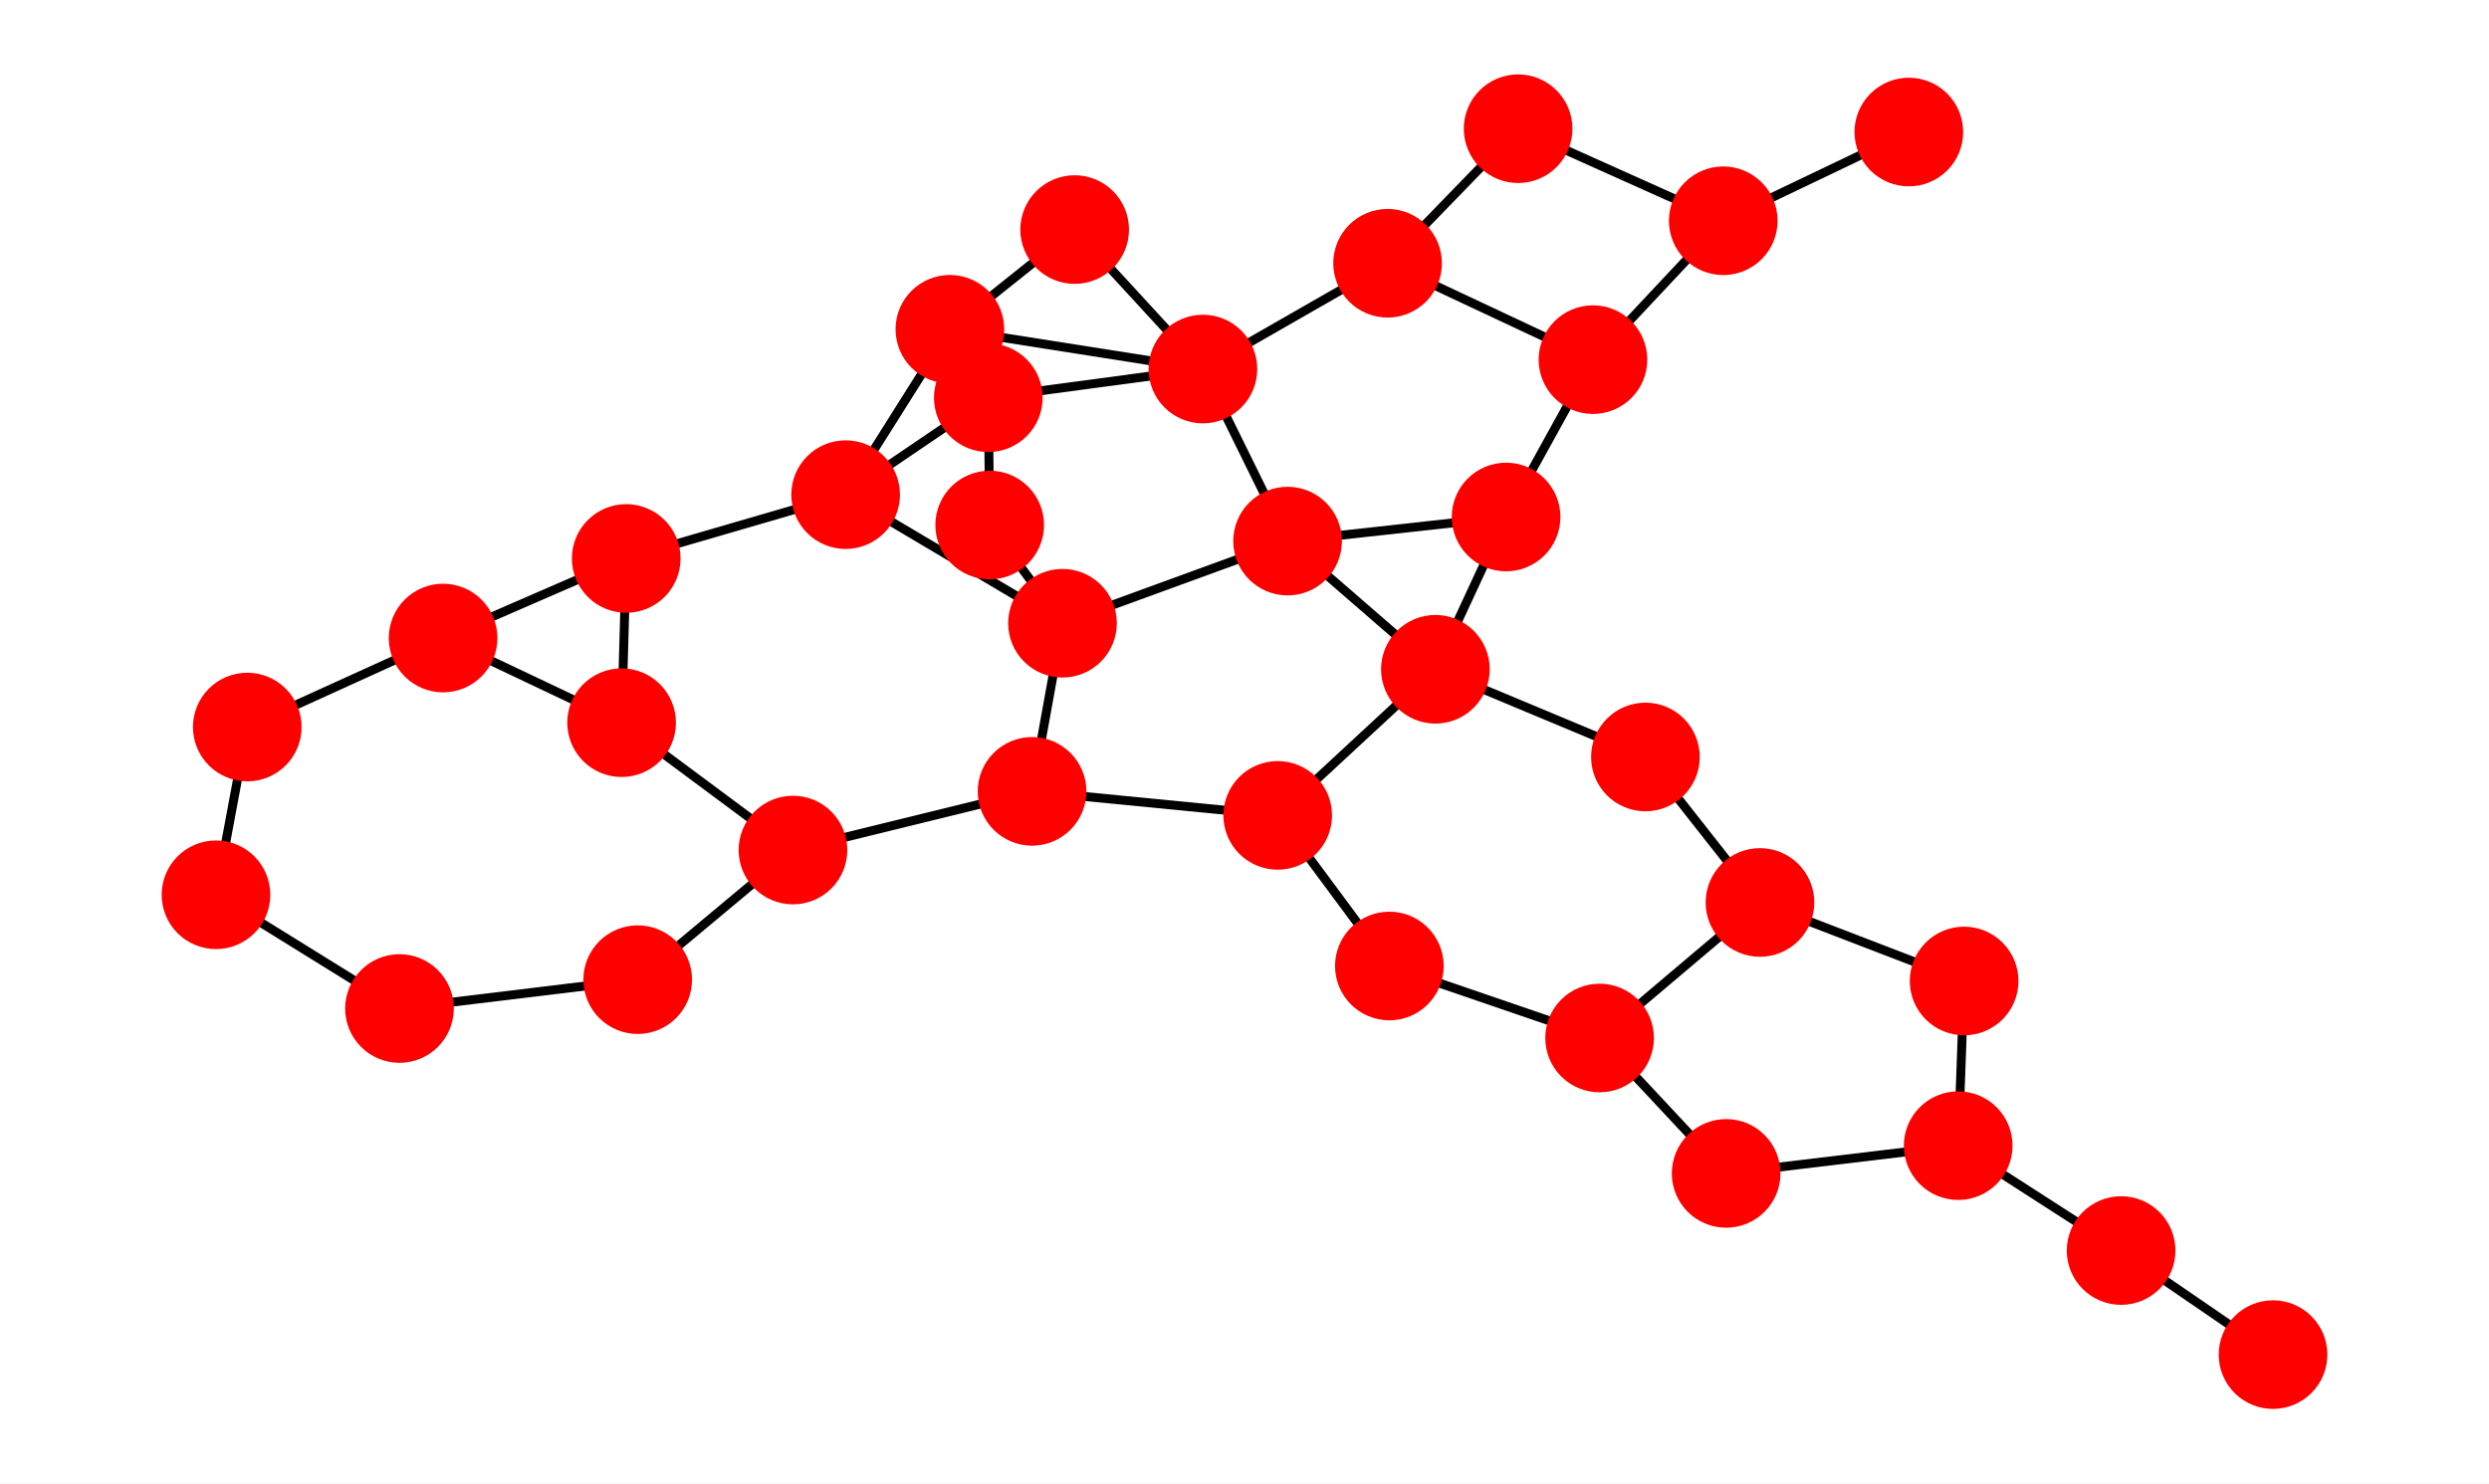
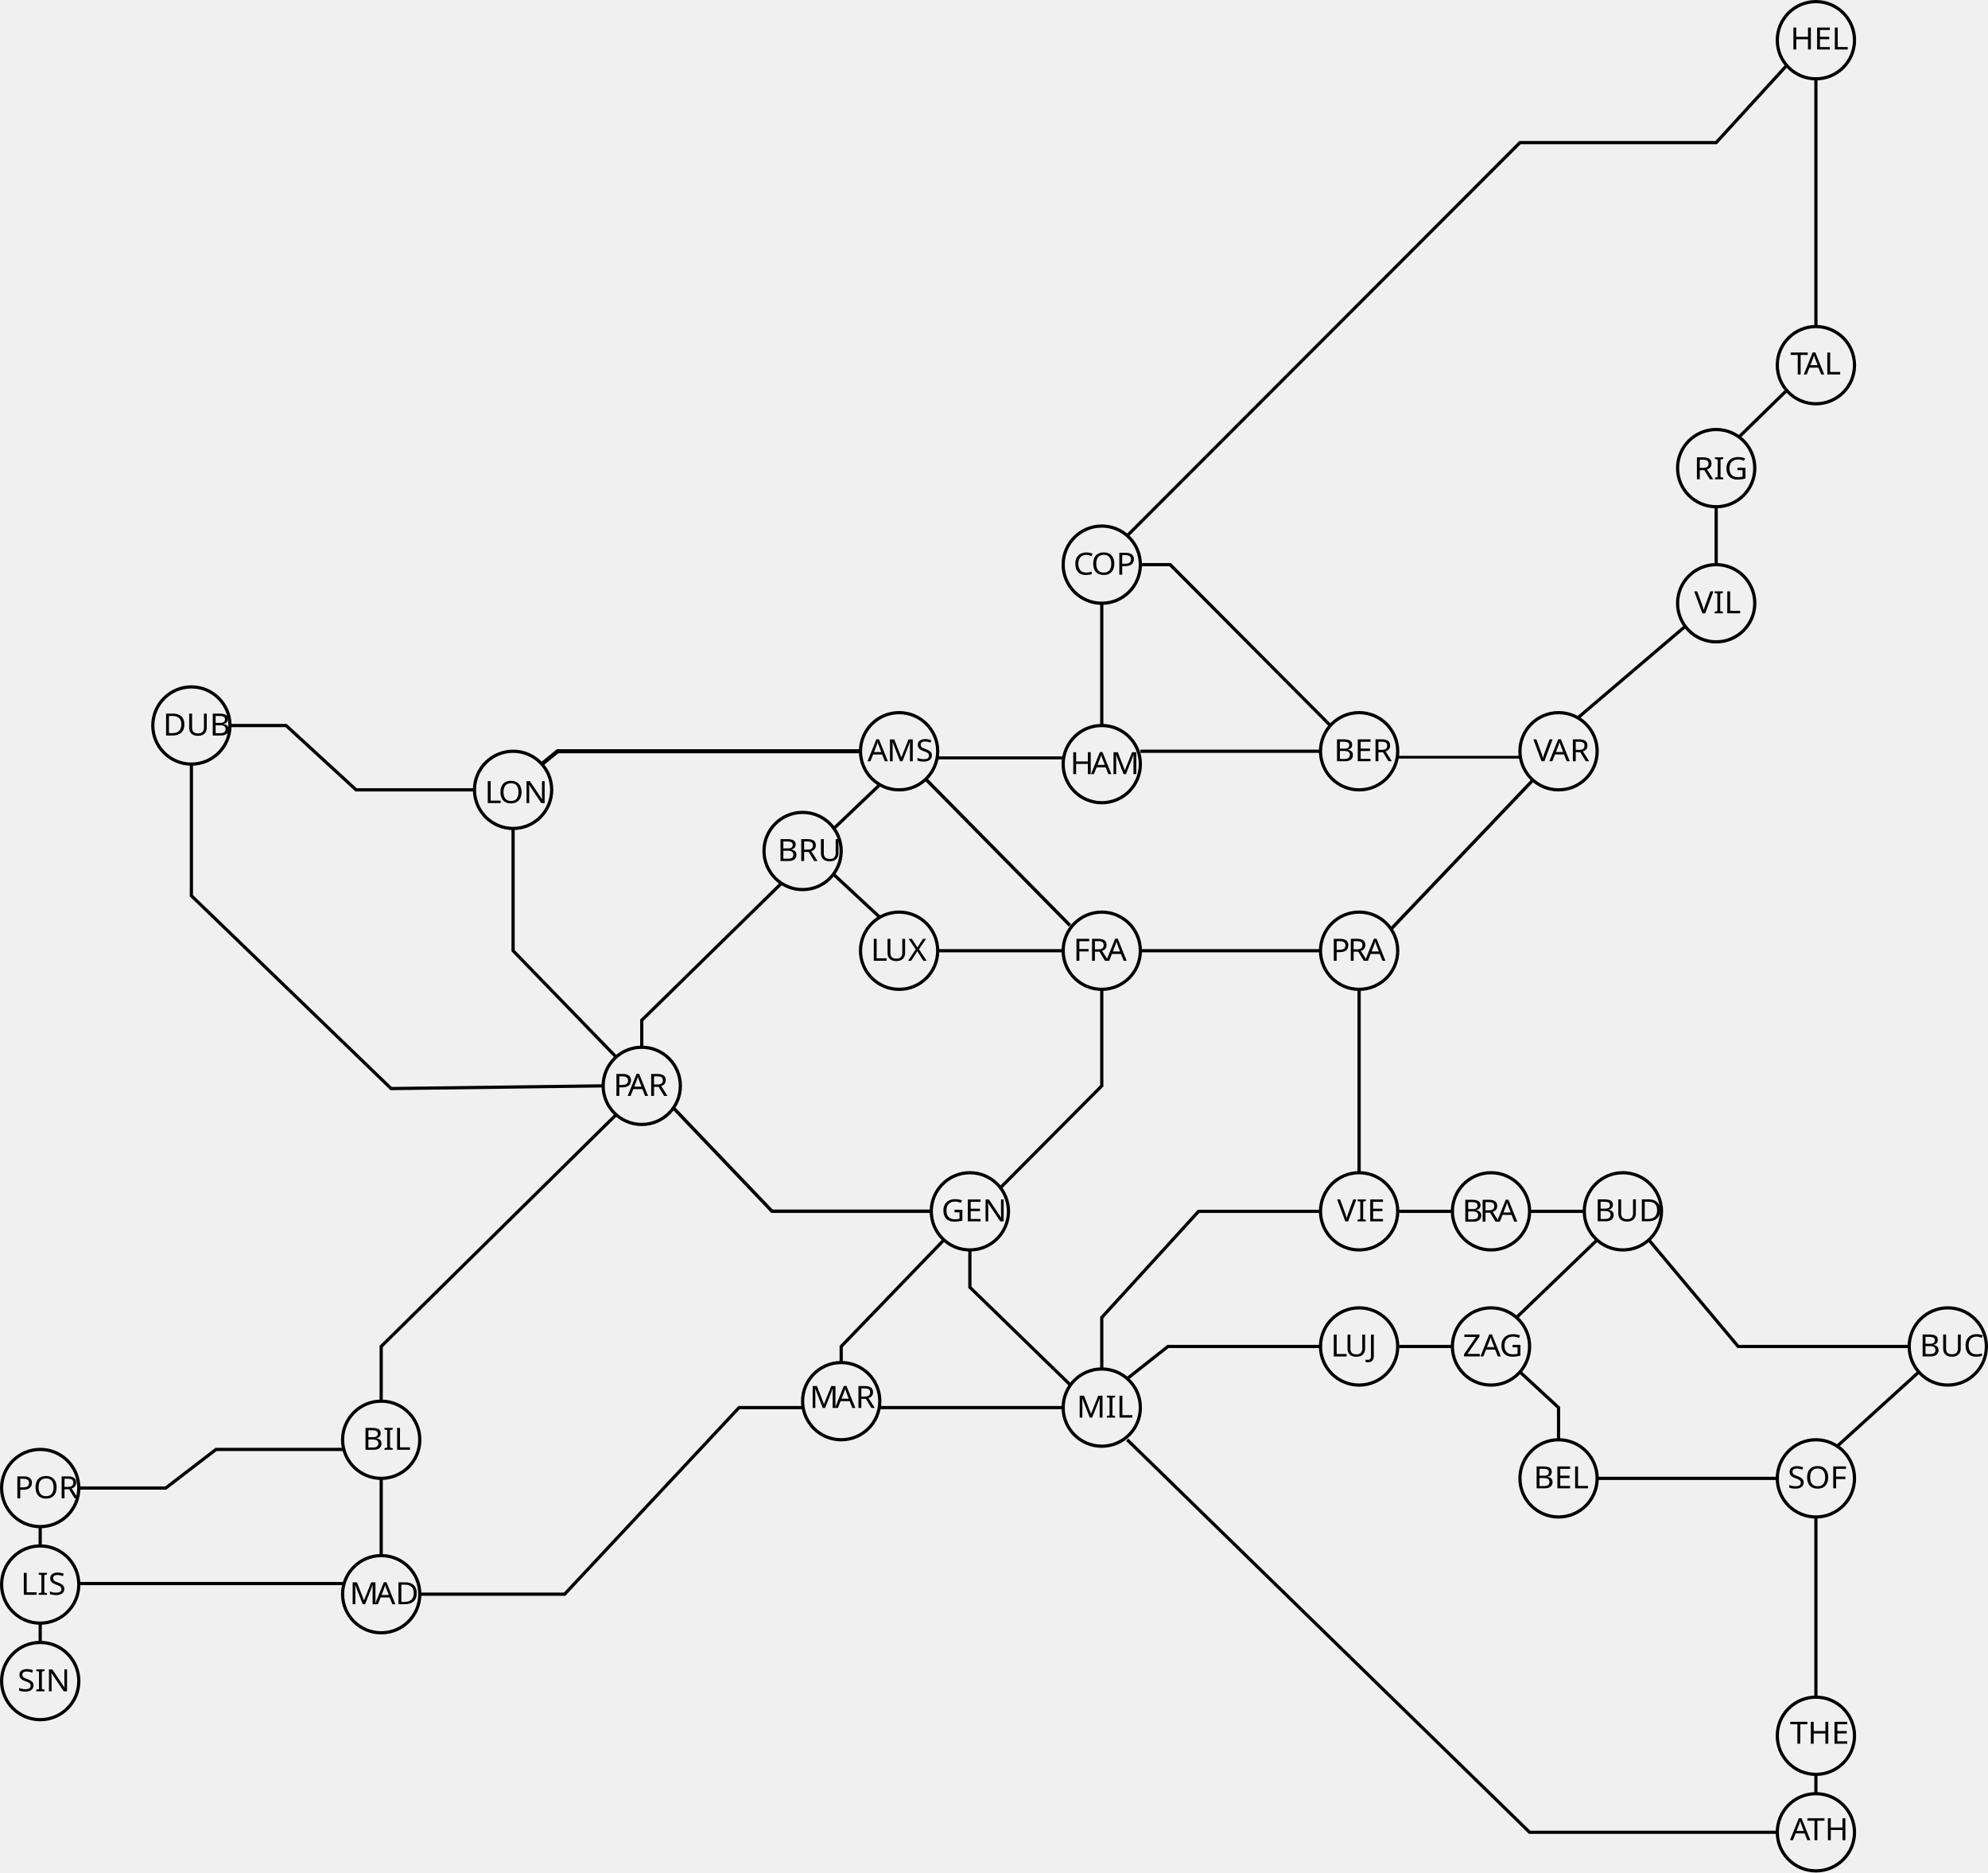
- <svg xmlns="http://www.w3.org/2000/svg" xmlns:xlink="http://www.w3.org/1999/xlink" width="558pt" height="332.64pt" viewBox="0 0 558 332.64" version="1.1">
+ <svg xmlns="http://www.w3.org/2000/svg" id="Layer_1" data-name="Layer 1" version="1.1" viewBox="0 0 618 582">
  <defs>
-     <style type="text/css">*{stroke-linejoin: round; stroke-linecap: butt}</style>
-   </defs>
-   <g id="figure_1">
-     <g id="patch_1">
-       <path d="M 0 332.64  L 558 332.64  L 558 0  L 0 0  z " style="fill: #ffffff" />
-     </g>
-     <g id="axes_1">
-       <g id="LineCollection_1">
-         <path d="M 240.923 51.48  L 212.953 73.841  " clip-path="url(#pe54afc7c13)" style="fill: none; stroke: #000000; stroke-width: 2" />
-         <path d="M 240.923 51.48  L 269.676 82.759  " clip-path="url(#pe54afc7c13)" style="fill: none; stroke: #000000; stroke-width: 2" />
-         <path d="M 212.953 73.841  L 269.676 82.759  " clip-path="url(#pe54afc7c13)" style="fill: none; stroke: #000000; stroke-width: 2" />
-         <path d="M 212.953 73.841  L 189.578 110.926  " clip-path="url(#pe54afc7c13)" style="fill: none; stroke: #000000; stroke-width: 2" />
-         <path d="M 269.676 82.759  L 311.078 59.037  " clip-path="url(#pe54afc7c13)" style="fill: none; stroke: #000000; stroke-width: 2" />
-         <path d="M 269.676 82.759  L 221.564 89.199  " clip-path="url(#pe54afc7c13)" style="fill: none; stroke: #000000; stroke-width: 2" />
-         <path d="M 269.676 82.759  L 288.657 121.341  " clip-path="url(#pe54afc7c13)" style="fill: none; stroke: #000000; stroke-width: 2" />
-         <path d="M 311.078 59.037  L 357.121 80.649  " clip-path="url(#pe54afc7c13)" style="fill: none; stroke: #000000; stroke-width: 2" />
-         <path d="M 311.078 59.037  L 340.34 28.865  " clip-path="url(#pe54afc7c13)" style="fill: none; stroke: #000000; stroke-width: 2" />
-         <path d="M 357.121 80.649  L 386.33 49.506  " clip-path="url(#pe54afc7c13)" style="fill: none; stroke: #000000; stroke-width: 2" />
-         <path d="M 357.121 80.649  L 337.64 115.941  " clip-path="url(#pe54afc7c13)" style="fill: none; stroke: #000000; stroke-width: 2" />
-         <path d="M 340.34 28.865  L 386.33 49.506  " clip-path="url(#pe54afc7c13)" style="fill: none; stroke: #000000; stroke-width: 2" />
-         <path d="M 386.33 49.506  L 427.934 29.61  " clip-path="url(#pe54afc7c13)" style="fill: none; stroke: #000000; stroke-width: 2" />
-         <path d="M 221.564 89.199  L 189.578 110.926  " clip-path="url(#pe54afc7c13)" style="fill: none; stroke: #000000; stroke-width: 2" />
-         <path d="M 221.564 89.199  L 221.876 117.739  " clip-path="url(#pe54afc7c13)" style="fill: none; stroke: #000000; stroke-width: 2" />
-         <path d="M 189.578 110.926  L 238.194 139.761  " clip-path="url(#pe54afc7c13)" style="fill: none; stroke: #000000; stroke-width: 2" />
-         <path d="M 189.578 110.926  L 140.387 125.237  " clip-path="url(#pe54afc7c13)" style="fill: none; stroke: #000000; stroke-width: 2" />
-         <path d="M 221.876 117.739  L 238.194 139.761  " clip-path="url(#pe54afc7c13)" style="fill: none; stroke: #000000; stroke-width: 2" />
-         <path d="M 238.194 139.761  L 288.657 121.341  " clip-path="url(#pe54afc7c13)" style="fill: none; stroke: #000000; stroke-width: 2" />
-         <path d="M 238.194 139.761  L 231.372 177.466  " clip-path="url(#pe54afc7c13)" style="fill: none; stroke: #000000; stroke-width: 2" />
-         <path d="M 288.657 121.341  L 337.64 115.941  " clip-path="url(#pe54afc7c13)" style="fill: none; stroke: #000000; stroke-width: 2" />
-         <path d="M 288.657 121.341  L 321.798 150.086  " clip-path="url(#pe54afc7c13)" style="fill: none; stroke: #000000; stroke-width: 2" />
-         <path d="M 337.64 115.941  L 321.798 150.086  " clip-path="url(#pe54afc7c13)" style="fill: none; stroke: #000000; stroke-width: 2" />
-         <path d="M 321.798 150.086  L 286.441 182.854  " clip-path="url(#pe54afc7c13)" style="fill: none; stroke: #000000; stroke-width: 2" />
-         <path d="M 321.798 150.086  L 368.883 169.754  " clip-path="url(#pe54afc7c13)" style="fill: none; stroke: #000000; stroke-width: 2" />
-         <path d="M 140.387 125.237  L 99.336 143.082  " clip-path="url(#pe54afc7c13)" style="fill: none; stroke: #000000; stroke-width: 2" />
-         <path d="M 140.387 125.237  L 139.353 162.063  " clip-path="url(#pe54afc7c13)" style="fill: none; stroke: #000000; stroke-width: 2" />
-         <path d="M 99.336 143.082  L 55.435 163.041  " clip-path="url(#pe54afc7c13)" style="fill: none; stroke: #000000; stroke-width: 2" />
-         <path d="M 99.336 143.082  L 139.353 162.063  " clip-path="url(#pe54afc7c13)" style="fill: none; stroke: #000000; stroke-width: 2" />
-         <path d="M 55.435 163.041  L 48.421 200.656  " clip-path="url(#pe54afc7c13)" style="fill: none; stroke: #000000; stroke-width: 2" />
-         <path d="M 48.421 200.656  L 89.557 226.16  " clip-path="url(#pe54afc7c13)" style="fill: none; stroke: #000000; stroke-width: 2" />
-         <path d="M 89.557 226.16  L 142.963 219.69  " clip-path="url(#pe54afc7c13)" style="fill: none; stroke: #000000; stroke-width: 2" />
-         <path d="M 142.963 219.69  L 177.77 190.627  " clip-path="url(#pe54afc7c13)" style="fill: none; stroke: #000000; stroke-width: 2" />
-         <path d="M 177.77 190.627  L 139.353 162.063  " clip-path="url(#pe54afc7c13)" style="fill: none; stroke: #000000; stroke-width: 2" />
-         <path d="M 177.77 190.627  L 231.372 177.466  " clip-path="url(#pe54afc7c13)" style="fill: none; stroke: #000000; stroke-width: 2" />
-         <path d="M 231.372 177.466  L 286.441 182.854  " clip-path="url(#pe54afc7c13)" style="fill: none; stroke: #000000; stroke-width: 2" />
-         <path d="M 286.441 182.854  L 311.476 216.627  " clip-path="url(#pe54afc7c13)" style="fill: none; stroke: #000000; stroke-width: 2" />
-         <path d="M 368.883 169.754  L 394.56 202.381  " clip-path="url(#pe54afc7c13)" style="fill: none; stroke: #000000; stroke-width: 2" />
-         <path d="M 311.476 216.627  L 358.608 232.777  " clip-path="url(#pe54afc7c13)" style="fill: none; stroke: #000000; stroke-width: 2" />
-         <path d="M 358.608 232.777  L 394.56 202.381  " clip-path="url(#pe54afc7c13)" style="fill: none; stroke: #000000; stroke-width: 2" />
-         <path d="M 358.608 232.777  L 386.978 263.137  " clip-path="url(#pe54afc7c13)" style="fill: none; stroke: #000000; stroke-width: 2" />
-         <path d="M 394.56 202.381  L 440.329 219.988  " clip-path="url(#pe54afc7c13)" style="fill: none; stroke: #000000; stroke-width: 2" />
-         <path d="M 386.978 263.137  L 439 256.915  " clip-path="url(#pe54afc7c13)" style="fill: none; stroke: #000000; stroke-width: 2" />
-         <path d="M 439 256.915  L 475.522 280.437  " clip-path="url(#pe54afc7c13)" style="fill: none; stroke: #000000; stroke-width: 2" />
-         <path d="M 439 256.915  L 440.329 219.988  " clip-path="url(#pe54afc7c13)" style="fill: none; stroke: #000000; stroke-width: 2" />
-         <path d="M 475.522 280.437  L 509.579 303.775  " clip-path="url(#pe54afc7c13)" style="fill: none; stroke: #000000; stroke-width: 2" />
-       </g>
-       <g id="PathCollection_1">
-         <defs>
-           <path id="mb9e17885f2" d="M 0 11.18  C 2.965 11.18 5.809 10.002 7.906 7.906  C 10.002 5.809 11.18 2.965 11.18 0  C 11.18 -2.965 10.002 -5.809 7.906 -7.906  C 5.809 -10.002 2.965 -11.18 0 -11.18  C -2.965 -11.18 -5.809 -10.002 -7.906 -7.906  C -10.002 -5.809 -11.18 -2.965 -11.18 0  C -11.18 2.965 -10.002 5.809 -7.906 7.906  C -5.809 10.002 -2.965 11.18 0 11.18  z " style="stroke: #ff0000; stroke-width: 2" />
-         </defs>
-         <g clip-path="url(#pe54afc7c13)">
-           <use xlink:href="#mb9e17885f2" x="240.923" y="51.48" style="fill: #ff0000; stroke: #ff0000; stroke-width: 2" />
-           <use xlink:href="#mb9e17885f2" x="212.953" y="73.841" style="fill: #ff0000; stroke: #ff0000; stroke-width: 2" />
-           <use xlink:href="#mb9e17885f2" x="269.676" y="82.759" style="fill: #ff0000; stroke: #ff0000; stroke-width: 2" />
-           <use xlink:href="#mb9e17885f2" x="311.078" y="59.037" style="fill: #ff0000; stroke: #ff0000; stroke-width: 2" />
-           <use xlink:href="#mb9e17885f2" x="357.121" y="80.649" style="fill: #ff0000; stroke: #ff0000; stroke-width: 2" />
-           <use xlink:href="#mb9e17885f2" x="340.34" y="28.865" style="fill: #ff0000; stroke: #ff0000; stroke-width: 2" />
-           <use xlink:href="#mb9e17885f2" x="386.33" y="49.506" style="fill: #ff0000; stroke: #ff0000; stroke-width: 2" />
-           <use xlink:href="#mb9e17885f2" x="427.934" y="29.61" style="fill: #ff0000; stroke: #ff0000; stroke-width: 2" />
-           <use xlink:href="#mb9e17885f2" x="221.564" y="89.199" style="fill: #ff0000; stroke: #ff0000; stroke-width: 2" />
-           <use xlink:href="#mb9e17885f2" x="189.578" y="110.926" style="fill: #ff0000; stroke: #ff0000; stroke-width: 2" />
-           <use xlink:href="#mb9e17885f2" x="221.876" y="117.739" style="fill: #ff0000; stroke: #ff0000; stroke-width: 2" />
-           <use xlink:href="#mb9e17885f2" x="238.194" y="139.761" style="fill: #ff0000; stroke: #ff0000; stroke-width: 2" />
-           <use xlink:href="#mb9e17885f2" x="288.657" y="121.341" style="fill: #ff0000; stroke: #ff0000; stroke-width: 2" />
-           <use xlink:href="#mb9e17885f2" x="337.64" y="115.941" style="fill: #ff0000; stroke: #ff0000; stroke-width: 2" />
-           <use xlink:href="#mb9e17885f2" x="321.798" y="150.086" style="fill: #ff0000; stroke: #ff0000; stroke-width: 2" />
-           <use xlink:href="#mb9e17885f2" x="140.387" y="125.237" style="fill: #ff0000; stroke: #ff0000; stroke-width: 2" />
-           <use xlink:href="#mb9e17885f2" x="99.336" y="143.082" style="fill: #ff0000; stroke: #ff0000; stroke-width: 2" />
-           <use xlink:href="#mb9e17885f2" x="55.435" y="163.041" style="fill: #ff0000; stroke: #ff0000; stroke-width: 2" />
-           <use xlink:href="#mb9e17885f2" x="48.421" y="200.656" style="fill: #ff0000; stroke: #ff0000; stroke-width: 2" />
-           <use xlink:href="#mb9e17885f2" x="89.557" y="226.16" style="fill: #ff0000; stroke: #ff0000; stroke-width: 2" />
-           <use xlink:href="#mb9e17885f2" x="142.963" y="219.69" style="fill: #ff0000; stroke: #ff0000; stroke-width: 2" />
-           <use xlink:href="#mb9e17885f2" x="177.77" y="190.627" style="fill: #ff0000; stroke: #ff0000; stroke-width: 2" />
-           <use xlink:href="#mb9e17885f2" x="139.353" y="162.063" style="fill: #ff0000; stroke: #ff0000; stroke-width: 2" />
-           <use xlink:href="#mb9e17885f2" x="231.372" y="177.466" style="fill: #ff0000; stroke: #ff0000; stroke-width: 2" />
-           <use xlink:href="#mb9e17885f2" x="286.441" y="182.854" style="fill: #ff0000; stroke: #ff0000; stroke-width: 2" />
-           <use xlink:href="#mb9e17885f2" x="368.883" y="169.754" style="fill: #ff0000; stroke: #ff0000; stroke-width: 2" />
-           <use xlink:href="#mb9e17885f2" x="311.476" y="216.627" style="fill: #ff0000; stroke: #ff0000; stroke-width: 2" />
-           <use xlink:href="#mb9e17885f2" x="358.608" y="232.777" style="fill: #ff0000; stroke: #ff0000; stroke-width: 2" />
-           <use xlink:href="#mb9e17885f2" x="394.56" y="202.381" style="fill: #ff0000; stroke: #ff0000; stroke-width: 2" />
-           <use xlink:href="#mb9e17885f2" x="386.978" y="263.137" style="fill: #ff0000; stroke: #ff0000; stroke-width: 2" />
-           <use xlink:href="#mb9e17885f2" x="439" y="256.915" style="fill: #ff0000; stroke: #ff0000; stroke-width: 2" />
-           <use xlink:href="#mb9e17885f2" x="475.522" y="280.437" style="fill: #ff0000; stroke: #ff0000; stroke-width: 2" />
-           <use xlink:href="#mb9e17885f2" x="509.579" y="303.775" style="fill: #ff0000; stroke: #ff0000; stroke-width: 2" />
-           <use xlink:href="#mb9e17885f2" x="440.329" y="219.988" style="fill: #ff0000; stroke: #ff0000; stroke-width: 2" />
-         </g>
-       </g>
-     </g>
-   </g>
-   <defs>
-     <clipPath id="pe54afc7c13">
-       <rect x="0" y="-0" width="558" height="332.64" />
+     <style>
+       .cls-1 {
+         letter-spacing: 0em;
+       }
+ 
+       .cls-2 {
+         stroke-width: 1.03px;
+       }
+ 
+       .cls-2, .cls-3, .cls-4, .cls-5, .cls-6, .cls-7, .cls-8, .cls-9 {
+         fill: none;
+       }
+ 
+       .cls-2, .cls-3, .cls-4, .cls-6, .cls-7, .cls-8, .cls-9 {
+         stroke: #000;
+         stroke-miterlimit: 10;
+       }
+ 
+       .cls-10 {
+         letter-spacing: 0em;
+       }
+ 
+       .cls-11 {
+         letter-spacing: -.08em;
+       }
+ 
+       .cls-12 {
+         letter-spacing: 0em;
+       }
+ 
+       .cls-13 {
+         letter-spacing: -.08em;
+       }
+ 
+       .cls-14 {
+         clip-path: url(#clippath-2);
+       }
+ 
+       .cls-15 {
+         letter-spacing: 0em;
+       }
+ 
+       .cls-16 {
+         letter-spacing: 0em;
+       }
+ 
+       .cls-3 {
+         stroke-width: 1.04px;
+       }
+ 
+       .cls-17 {
+         letter-spacing: 0em;
+       }
+ 
+       .cls-18 {
+         letter-spacing: -.01em;
+       }
+ 
+       .cls-19 {
+         letter-spacing: -.04em;
+       }
+ 
+       .cls-5 {
+         stroke-width: 0px;
+       }
+ 
+       .cls-6 {
+         stroke-width: 1.27px;
+       }
+ 
+       .cls-7 {
+         stroke-width: .93px;
+       }
+ 
+       .cls-20 {
+         clip-path: url(#clippath-1);
+       }
+ 
+       .cls-8 {
+         stroke-width: 1.05px;
+       }
+ 
+       .cls-21 {
+         letter-spacing: -.07em;
+       }
+ 
+       .cls-22 {
+         clip-path: url(#clippath);
+       }
+ 
+       .cls-23 {
+         letter-spacing: 0em;
+       }
+ 
+       .cls-24 {
+         letter-spacing: -.06em;
+       }
+ 
+       .cls-25 {
+         letter-spacing: -.04em;
+       }
+ 
+       .cls-9 {
+         stroke-width: .86px;
+       }
+ 
+       .cls-26 {
+         fill: #000;
+         font-family: MyriadPro-Regular, 'Myriad Pro';
+         font-size: 9.55px;
+       }
+ 
+       .cls-27 {
+         letter-spacing: -.03em;
+       }
+ 
+       .cls-28 {
+         letter-spacing: -.02em;
+       }
+     </style>
+     <clipPath id="clippath">
+       <rect class="cls-5" width="618" height="582" />
+     </clipPath>
+     <clipPath id="clippath-1">
+       <rect class="cls-5" width="618" height="582" />
+     </clipPath>
+     <clipPath id="clippath-2">
+       <rect class="cls-5" width="618" height="582" />
    </clipPath>
  </defs>
+   <g class="cls-22">
+     <circle class="cls-4" cx="59.5" cy="225.5" r="12" />
+     <circle class="cls-4" cx="159.5" cy="245.5" r="12" />
+     <circle class="cls-4" cx="199.5" cy="337.5" r="12" />
+     <circle class="cls-4" cx="118.5" cy="447.5" r="12" />
+     <circle class="cls-4" cx="118.5" cy="495.5" r="12" />
+     <circle class="cls-4" cx="12.5" cy="462.5" r="12" />
+     <circle class="cls-4" cx="12.5" cy="492.5" r="12" />
+     <circle class="cls-4" cx="12.5" cy="522.5" r="12" />
+     <circle class="cls-4" cx="261.5" cy="435.5" r="12" />
+     <circle class="cls-4" cx="301.5" cy="376.5" r="12" />
+     <circle class="cls-4" cx="249.5" cy="264.5" r="12" />
+     <circle class="cls-4" cx="279.5" cy="233.5" r="12" />
+     <circle class="cls-4" cx="279.5" cy="295.5" r="12" />
+     <circle class="cls-4" cx="342.5" cy="295.5" r="12" />
+     <circle class="cls-4" cx="342.5" cy="237.5" r="12" />
+     <circle class="cls-4" cx="342.5" cy="175.5" r="12" />
+     <circle class="cls-4" cx="564.5" cy="12.5" r="12" />
+     <circle class="cls-4" cx="564.5" cy="113.5" r="12" />
+     <circle class="cls-4" cx="533.5" cy="145.5" r="12" />
+     <circle class="cls-4" cx="533.5" cy="187.5" r="12" />
+     <circle class="cls-4" cx="484.5" cy="233.5" r="12" />
+     <circle class="cls-4" cx="422.5" cy="233.5" r="12" />
+     <circle class="cls-4" cx="422.5" cy="295.5" r="12" />
+     <circle class="cls-4" cx="422.5" cy="376.5" r="12" />
+     <circle class="cls-4" cx="422.5" cy="418.5" r="12" />
+     <circle class="cls-4" cx="342.5" cy="437.5" r="12" />
+     <circle class="cls-4" cx="463.5" cy="376.5" r="12" />
+     <circle class="cls-4" cx="463.5" cy="418.5" r="12" />
+     <circle class="cls-4" cx="504.5" cy="376.5" r="12" />
+     <circle class="cls-4" cx="484.5" cy="459.5" r="12" />
+     <circle class="cls-4" cx="564.5" cy="459.5" r="12" />
+     <circle class="cls-4" cx="605.5" cy="418.5" r="12" />
+     <circle class="cls-4" cx="564.5" cy="569.5" r="12" />
+     <circle class="cls-4" cx="564.5" cy="539.5" r="12" />
+   </g>
+   <text class="cls-26" transform="translate(50.67 228.61) scale(1.04 1)">
+     <tspan x="0" y="0">DUB</tspan>
+   </text>
+   <text class="cls-26" transform="translate(526.67 190.62) scale(1.04 1)">
+     <tspan x="0" y="0">VIL</tspan>
+   </text>
+   <text class="cls-26" transform="translate(476.67 236.61) scale(1.04 1)">
+     <tspan class="cls-24" x="0" y="0">V</tspan>
+     <tspan x="4.78" y="0">AR</tspan>
+   </text>
+   <text class="cls-26" transform="translate(413.67 421.61) scale(1.04 1)">
+     <tspan class="cls-27" x="0" y="0">L</tspan>
+     <tspan class="cls-10" x="4.17" y="0">UJ</tspan>
+   </text>
+   <text class="cls-26" transform="translate(415.67 379.62) scale(1.04 1)">
+     <tspan x="0" y="0">VIE</tspan>
+   </text>
+   <text class="cls-26" transform="translate(414.67 236.61) scale(1.04 1)">
+     <tspan x="0" y="0">BER</tspan>
+   </text>
+   <text class="cls-26" transform="translate(413.67 298.61) scale(1.04 1)">
+     <tspan x="0" y="0">P</tspan>
+     <tspan class="cls-16" x="5.08" y="0">R</tspan>
+     <tspan class="cls-10" x="10.26" y="0">A</tspan>
+   </text>
+   <text class="cls-26" transform="translate(333.68 298.61) scale(1.04 1)">
+     <tspan x="0" y="0">F</tspan>
+     <tspan class="cls-17" x="4.65" y="0">R</tspan>
+     <tspan x="9.83" y="0">A</tspan>
+   </text>
+   <text class="cls-26" transform="translate(332.68 240.61) scale(1.04 1)">
+     <tspan x="0" y="0">H</tspan>
+     <tspan class="cls-23" x="6.22" y="0">A</tspan>
+     <tspan x="12.03" y="0">M</tspan>
+   </text>
+   <text class="cls-26" transform="translate(333.68 178.62) scale(1.04 1)">
+     <tspan class="cls-28" x="0" y="0">C</tspan>
+     <tspan x="5.35" y="0">OP</tspan>
+   </text>
+   <text class="cls-26" transform="translate(334.68 440.61) scale(1.04 1)">
+     <tspan x="0" y="0">MIL</tspan>
+   </text>
+   <text class="cls-26" transform="translate(251.67 437.61) scale(1.04 1)">
+     <tspan class="cls-1" x="0" y="0">M</tspan>
+     <tspan x="7.59" y="0">AR</tspan>
+   </text>
+   <text class="cls-26" transform="translate(292.67 379.62) scale(1.04 1)">
+     <tspan x="0" y="0">GEN</tspan>
+   </text>
+   <text class="cls-26" transform="translate(270.67 298.62) scale(1.04 1)">
+     <tspan class="cls-25" x="0" y="0">L</tspan>
+     <tspan x="4.17" y="0">UX</tspan>
+   </text>
+   <text class="cls-26" transform="translate(269.67 236.62) scale(1.04 1)">
+     <tspan class="cls-15" x="0" y="0">A</tspan>
+     <tspan class="cls-12" x="5.8" y="0">MS</tspan>
+   </text>
+   <text class="cls-26" transform="translate(241.67 267.62) scale(1.04 1)">
+     <tspan x="0" y="0">BRU</tspan>
+   </text>
+   <text class="cls-26" transform="translate(190.67 340.62) scale(1.04 1)">
+     <tspan class="cls-11" x="0" y="0">P</tspan>
+     <tspan x="4.28" y="0">AR</tspan>
+   </text>
+   <text class="cls-26" transform="translate(108.67 498.62) scale(1.04 1)">
+     <tspan class="cls-1" x="0" y="0">M</tspan>
+     <tspan x="7.59" y="0">AD</tspan>
+   </text>
+   <text class="cls-26" transform="translate(112.67 450.62) scale(1.04 1)">
+     <tspan x="0" y="0">BIL</tspan>
+   </text>
+   <g class="cls-20">
+     <polyline class="cls-4" points="71.5 225.5 88.93 225.5 110.7 245.5 147.5 245.5" />
+     <polyline class="cls-4" points="159.5 257.5 159.5 295.5 191.53 328.53" />
+     <polyline class="cls-4" points="118.5 435.5 118.5 418.5 191.53 346.47" />
+     <polyline class="cls-4" points="24.5 462.5 51.52 462.5 67.16 450.5 106.5 450.5" />
+     <line class="cls-4" x1="24.5" y1="492.19" x2="107" y2="492.19" />
+     <line class="cls-4" x1="118.5" y1="459.5" x2="118.5" y2="483.5" />
+     <line class="cls-4" x1="12.5" y1="474.5" x2="12.5" y2="480.5" />
+     <line class="cls-4" x1="12.5" y1="510.5" x2="12.5" y2="504.5" />
+     <polyline class="cls-4" points="130.5 495.5 175.51 495.5 229.75 437.5 249.5 437.5" />
+     <polyline class="cls-4" points="261.5 423.5 261.5 418.5 293.43 385.38" />
+     <polyline class="cls-8" points="289.5 376.47 239.99 376.47 209.36 344.38" />
+     <polyline class="cls-4" points="199.5 325.5 199.5 317.11 242.93 274.54" />
+     <line class="cls-4" x1="259.23" y1="257.5" x2="273.5" y2="243.89" />
+     <line class="cls-4" x1="259.09" y1="271.72" x2="273.5" y2="285.11" />
+     <line class="cls-4" x1="291.5" y1="295.5" x2="330.5" y2="295.5" />
+     <polyline class="cls-4" points="342.5 307.5 342.5 337.5 311 369.17" />
+     <line class="cls-4" x1="354.5" y1="295.5" x2="410.5" y2="295.5" />
+     <line class="cls-2" x1="432.44" y1="288.75" x2="476.63" y2="242.36" />
+     <line class="cls-9" x1="473" y1="235.35" x2="434.5" y2="235.35" />
+     <line class="cls-4" x1="410.5" y1="233.5" x2="354.5" y2="233.5" />
+     <line class="cls-7" x1="330.35" y1="235.56" x2="291" y2="235.56" />
+     <line class="cls-4" x1="342.5" y1="225.5" x2="342.5" y2="187.5" />
+     <polyline class="cls-4" points="354.5 175.5 363.76 175.5 413.56 225.5" />
+     <line class="cls-4" x1="490.5" y1="223.11" x2="523.88" y2="194.67" />
+     <line class="cls-4" x1="533.5" y1="175.5" x2="533.5" y2="157.5" />
+     <line class="cls-4" x1="540.59" y1="135.82" x2="555.42" y2="121.34" />
+     <line class="cls-4" x1="564.5" y1="101.5" x2="564.5" y2="24.5" />
+     <polyline class="cls-4" points="555.42 20.34 533.5 44.32 472.5 44.32 350.42 166.5" />
+     <line class="cls-4" x1="422.5" y1="307.5" x2="422.5" y2="364.5" />
+     <polyline class="cls-4" points="301.5 388.5 301.5 400.1 332.76 430.5" />
+     <line class="cls-4" x1="273.5" y1="437.5" x2="330.5" y2="437.5" />
+     <polyline class="cls-4" points="342.5 425.5 342.5 409.5 372.6 376.5 410.5 376.5" />
+     <line class="cls-4" x1="434.5" y1="376.5" x2="451.5" y2="376.5" />
+     <line class="cls-4" x1="475.5" y1="376.5" x2="492.5" y2="376.5" />
+     <line class="cls-4" x1="496.5" y1="385.38" x2="471.43" y2="409.5" />
+     <line class="cls-4" x1="451.5" y1="418.5" x2="434.5" y2="418.5" />
+     <polyline class="cls-4" points="410.5 418.5 363.08 418.5 350.42 428.49" />
+     <polyline class="cls-4" points="472.5 426.43 484.5 437.5 484.5 447.5" />
+     <line class="cls-4" x1="496.5" y1="459.5" x2="552.5" y2="459.5" />
+     <line class="cls-4" x1="571.13" y1="449.5" x2="596.5" y2="426.43" />
+     <line class="cls-4" x1="564.5" y1="471.5" x2="564.5" y2="527.5" />
+     <line class="cls-4" x1="564.5" y1="557.5" x2="564.5" y2="551.5" />
+     <polyline class="cls-4" points="187.5 337.5 121.58 338.34 59.5 278.41 59.5 237.5" />
+     <line class="cls-3" x1="287.52" y1="241.9" x2="332.63" y2="287.64" />
+     <polyline class="cls-4" points="350.42 447.5 475.5 569.5 552.5 569.5" />
+     <polyline class="cls-6" points="168.43 237.5 173.33 233.5 267.5 233.5" />
+   </g>
+   <text class="cls-26" transform="translate(150.67 249.61) scale(1.04 1)">
+     <tspan class="cls-19" x="0" y="0">L</tspan>
+     <tspan x="4.14" y="0">ON</tspan>
+   </text>
+   <text class="cls-26" transform="translate(4.44 465.69) scale(1.04 1)">
+     <tspan x="0" y="0">POR</tspan>
+   </text>
+   <text class="cls-26" transform="translate(6.44 495.68) scale(1.04 1)">
+     <tspan x="0" y="0">LIS</tspan>
+   </text>
+   <text class="cls-26" transform="translate(5.44 525.68) scale(1.04 1)">
+     <tspan x="0" y="0">SIN</tspan>
+   </text>
+   <text class="cls-26" transform="translate(526.55 148.96) scale(1.04 1)">
+     <tspan x="0" y="0">RIG</tspan>
+   </text>
+   <text class="cls-26" transform="translate(556.55 116.38) scale(1.04 1)">
+     <tspan class="cls-21" x="0" y="0">T</tspan>
+     <tspan x="4.03" y="0">AL</tspan>
+   </text>
+   <text class="cls-26" transform="translate(556.55 15.38) scale(1.04 1)">
+     <tspan x="0" y="0">HEL</tspan>
+   </text>
+   <g class="cls-14">
+     <polyline class="cls-4" points="593.5 418.5 540.33 418.5 512.56 385.38" />
+   </g>
+   <text class="cls-26" transform="translate(454.56 379.72) scale(1.04 1)">
+     <tspan x="0" y="0">B</tspan>
+     <tspan class="cls-16" x="5.17" y="0">R</tspan>
+     <tspan x="10.36" y="0">A</tspan>
+   </text>
+   <text class="cls-26" transform="translate(454.72 421.59) scale(1.04 1)">
+     <tspan x="0" y="0">Z</tspan>
+     <tspan class="cls-18" x="5.28" y="0">A</tspan>
+     <tspan x="10.99" y="0">G</tspan>
+   </text>
+   <text class="cls-26" transform="translate(495.72 379.59) scale(1.04 1)">
+     <tspan x="0" y="0">BUD</tspan>
+   </text>
+   <text class="cls-26" transform="translate(476.72 462.6) scale(1.04 1)">
+     <tspan x="0" y="0">BEL</tspan>
+   </text>
+   <text class="cls-26" transform="translate(555.72 462.6) scale(1.04 1)">
+     <tspan x="0" y="0">SOF</tspan>
+   </text>
+   <text class="cls-26" transform="translate(596.72 421.59) scale(1.04 1)">
+     <tspan x="0" y="0">BUC</tspan>
+   </text>
+   <text class="cls-26" transform="translate(556.44 541.97) scale(1.04 1)">
+     <tspan x="0" y="0">THE</tspan>
+   </text>
+   <text class="cls-26" transform="translate(556.44 571.96) scale(1.04 1)">
+     <tspan class="cls-13" x="0" y="0">A</tspan>
+     <tspan class="cls-10" x="5.11" y="0">TH</tspan>
+   </text>
</svg>
